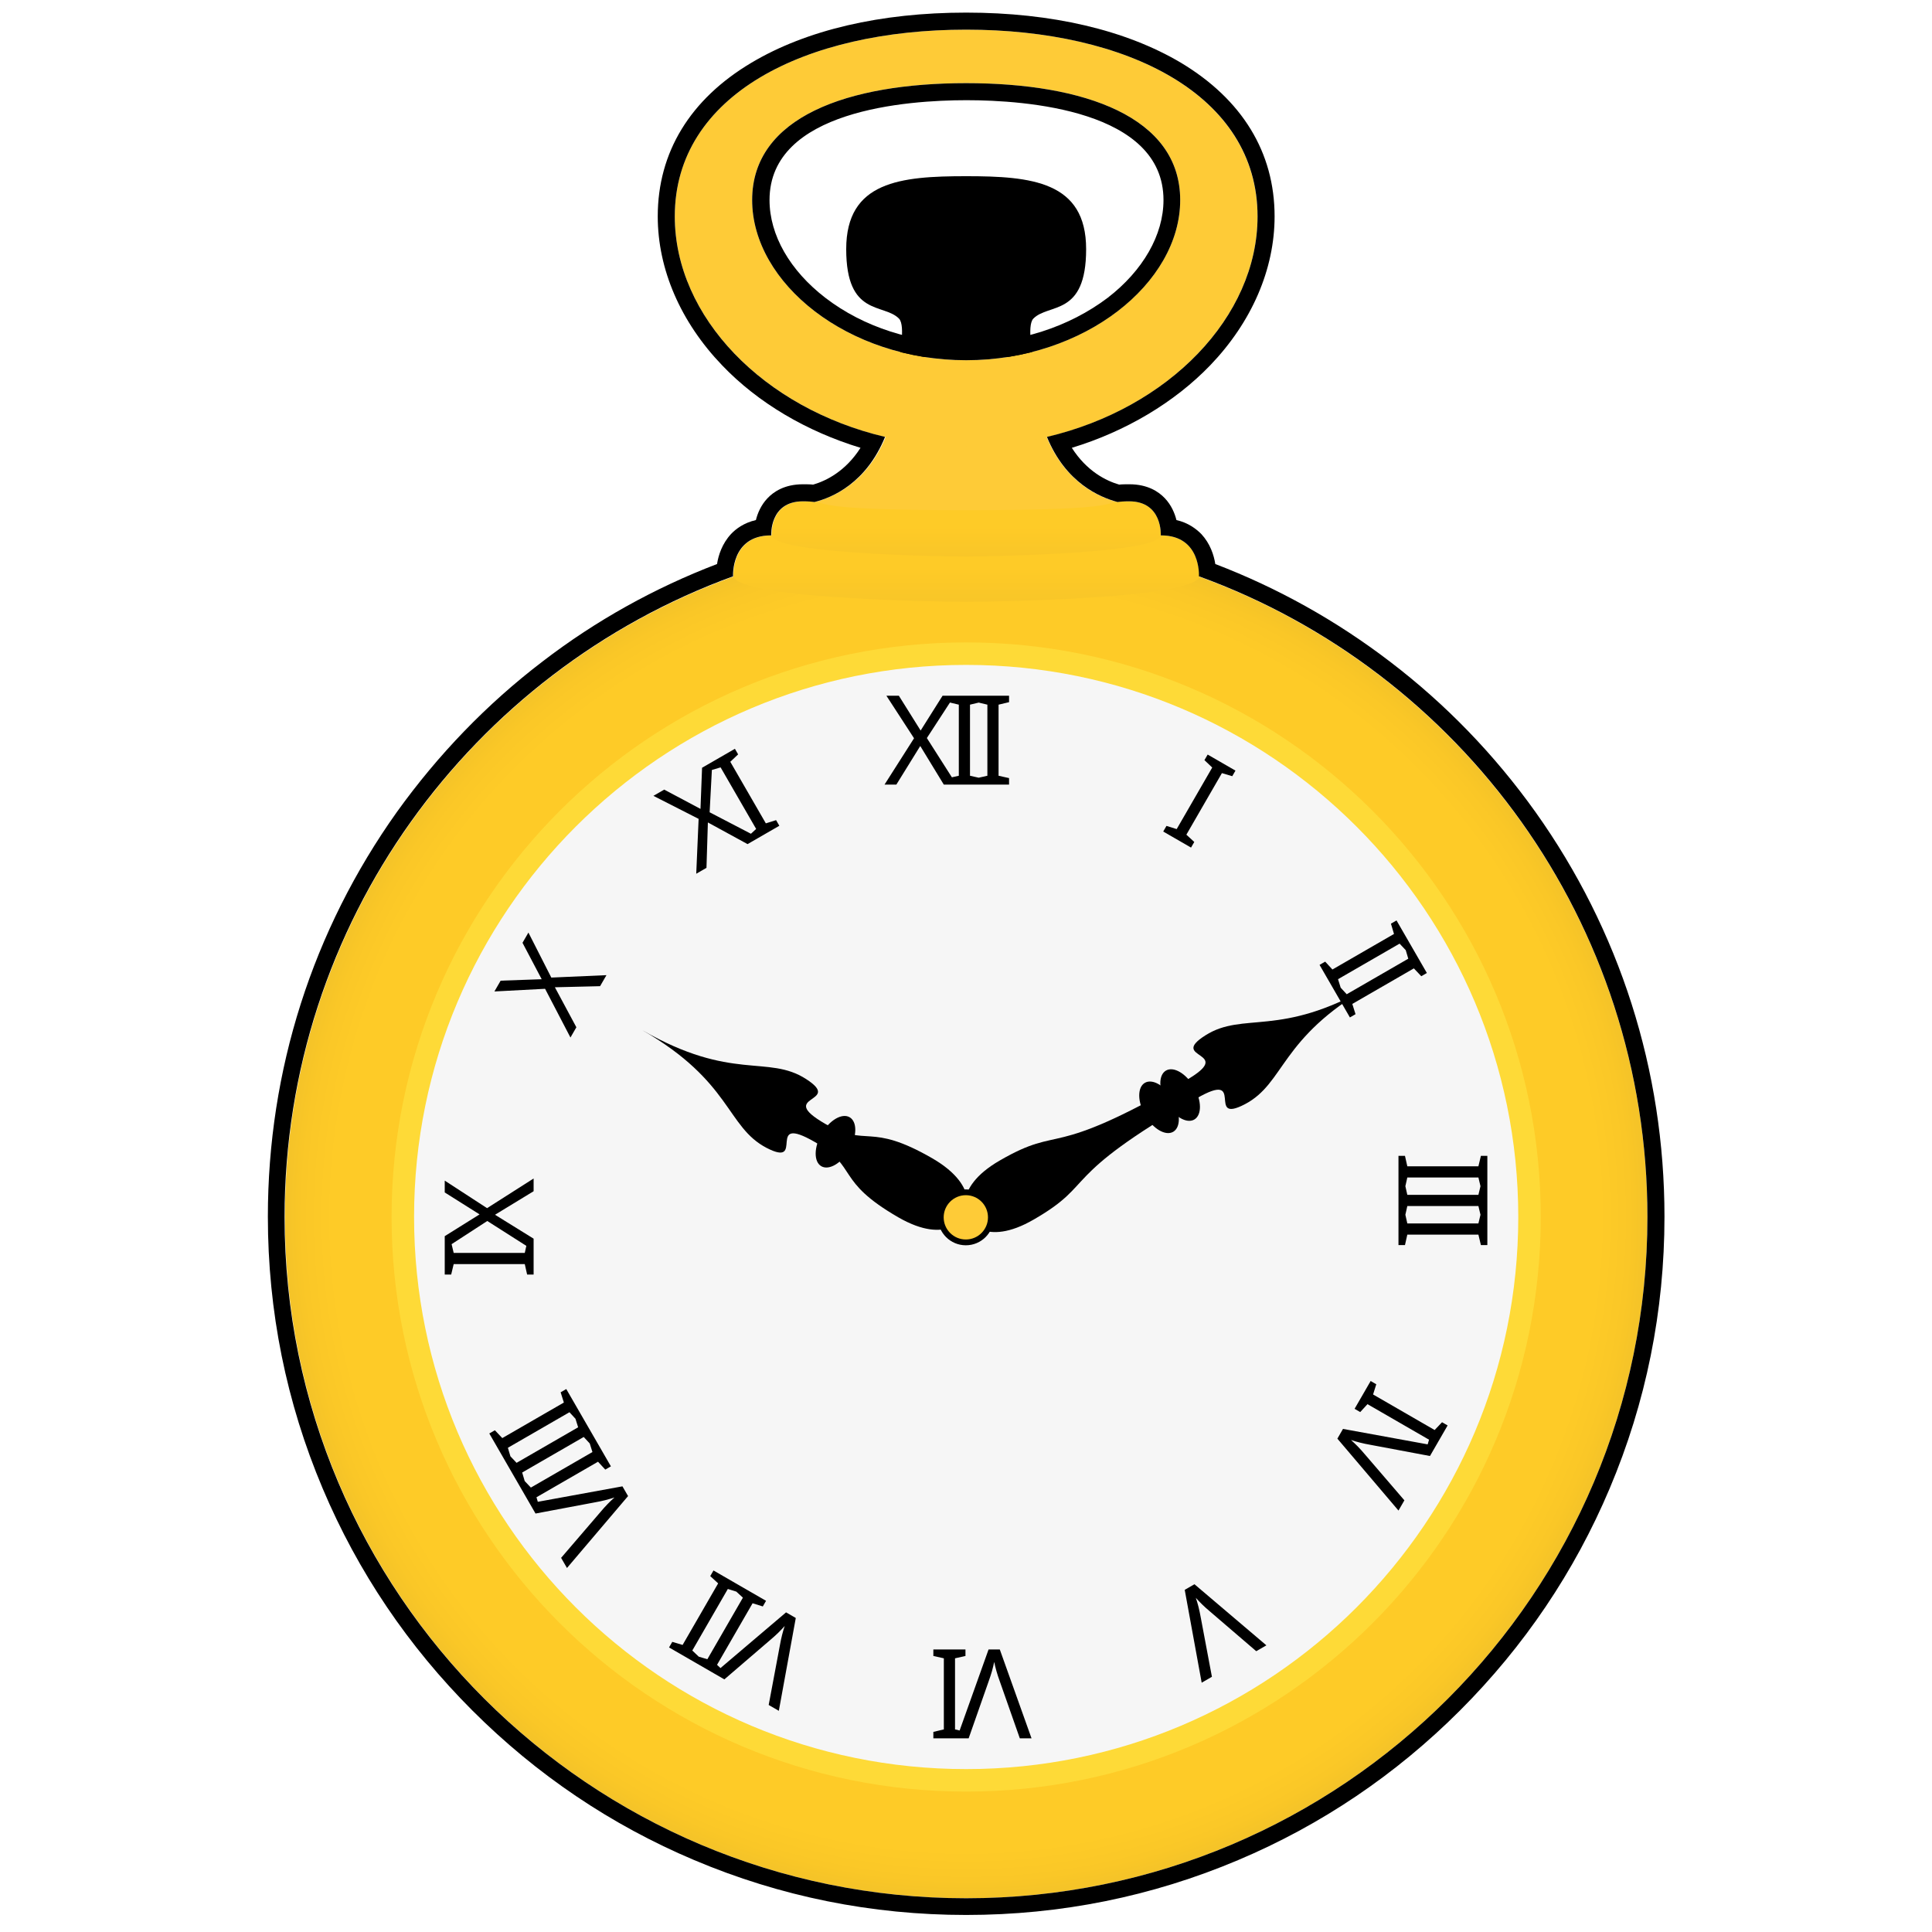
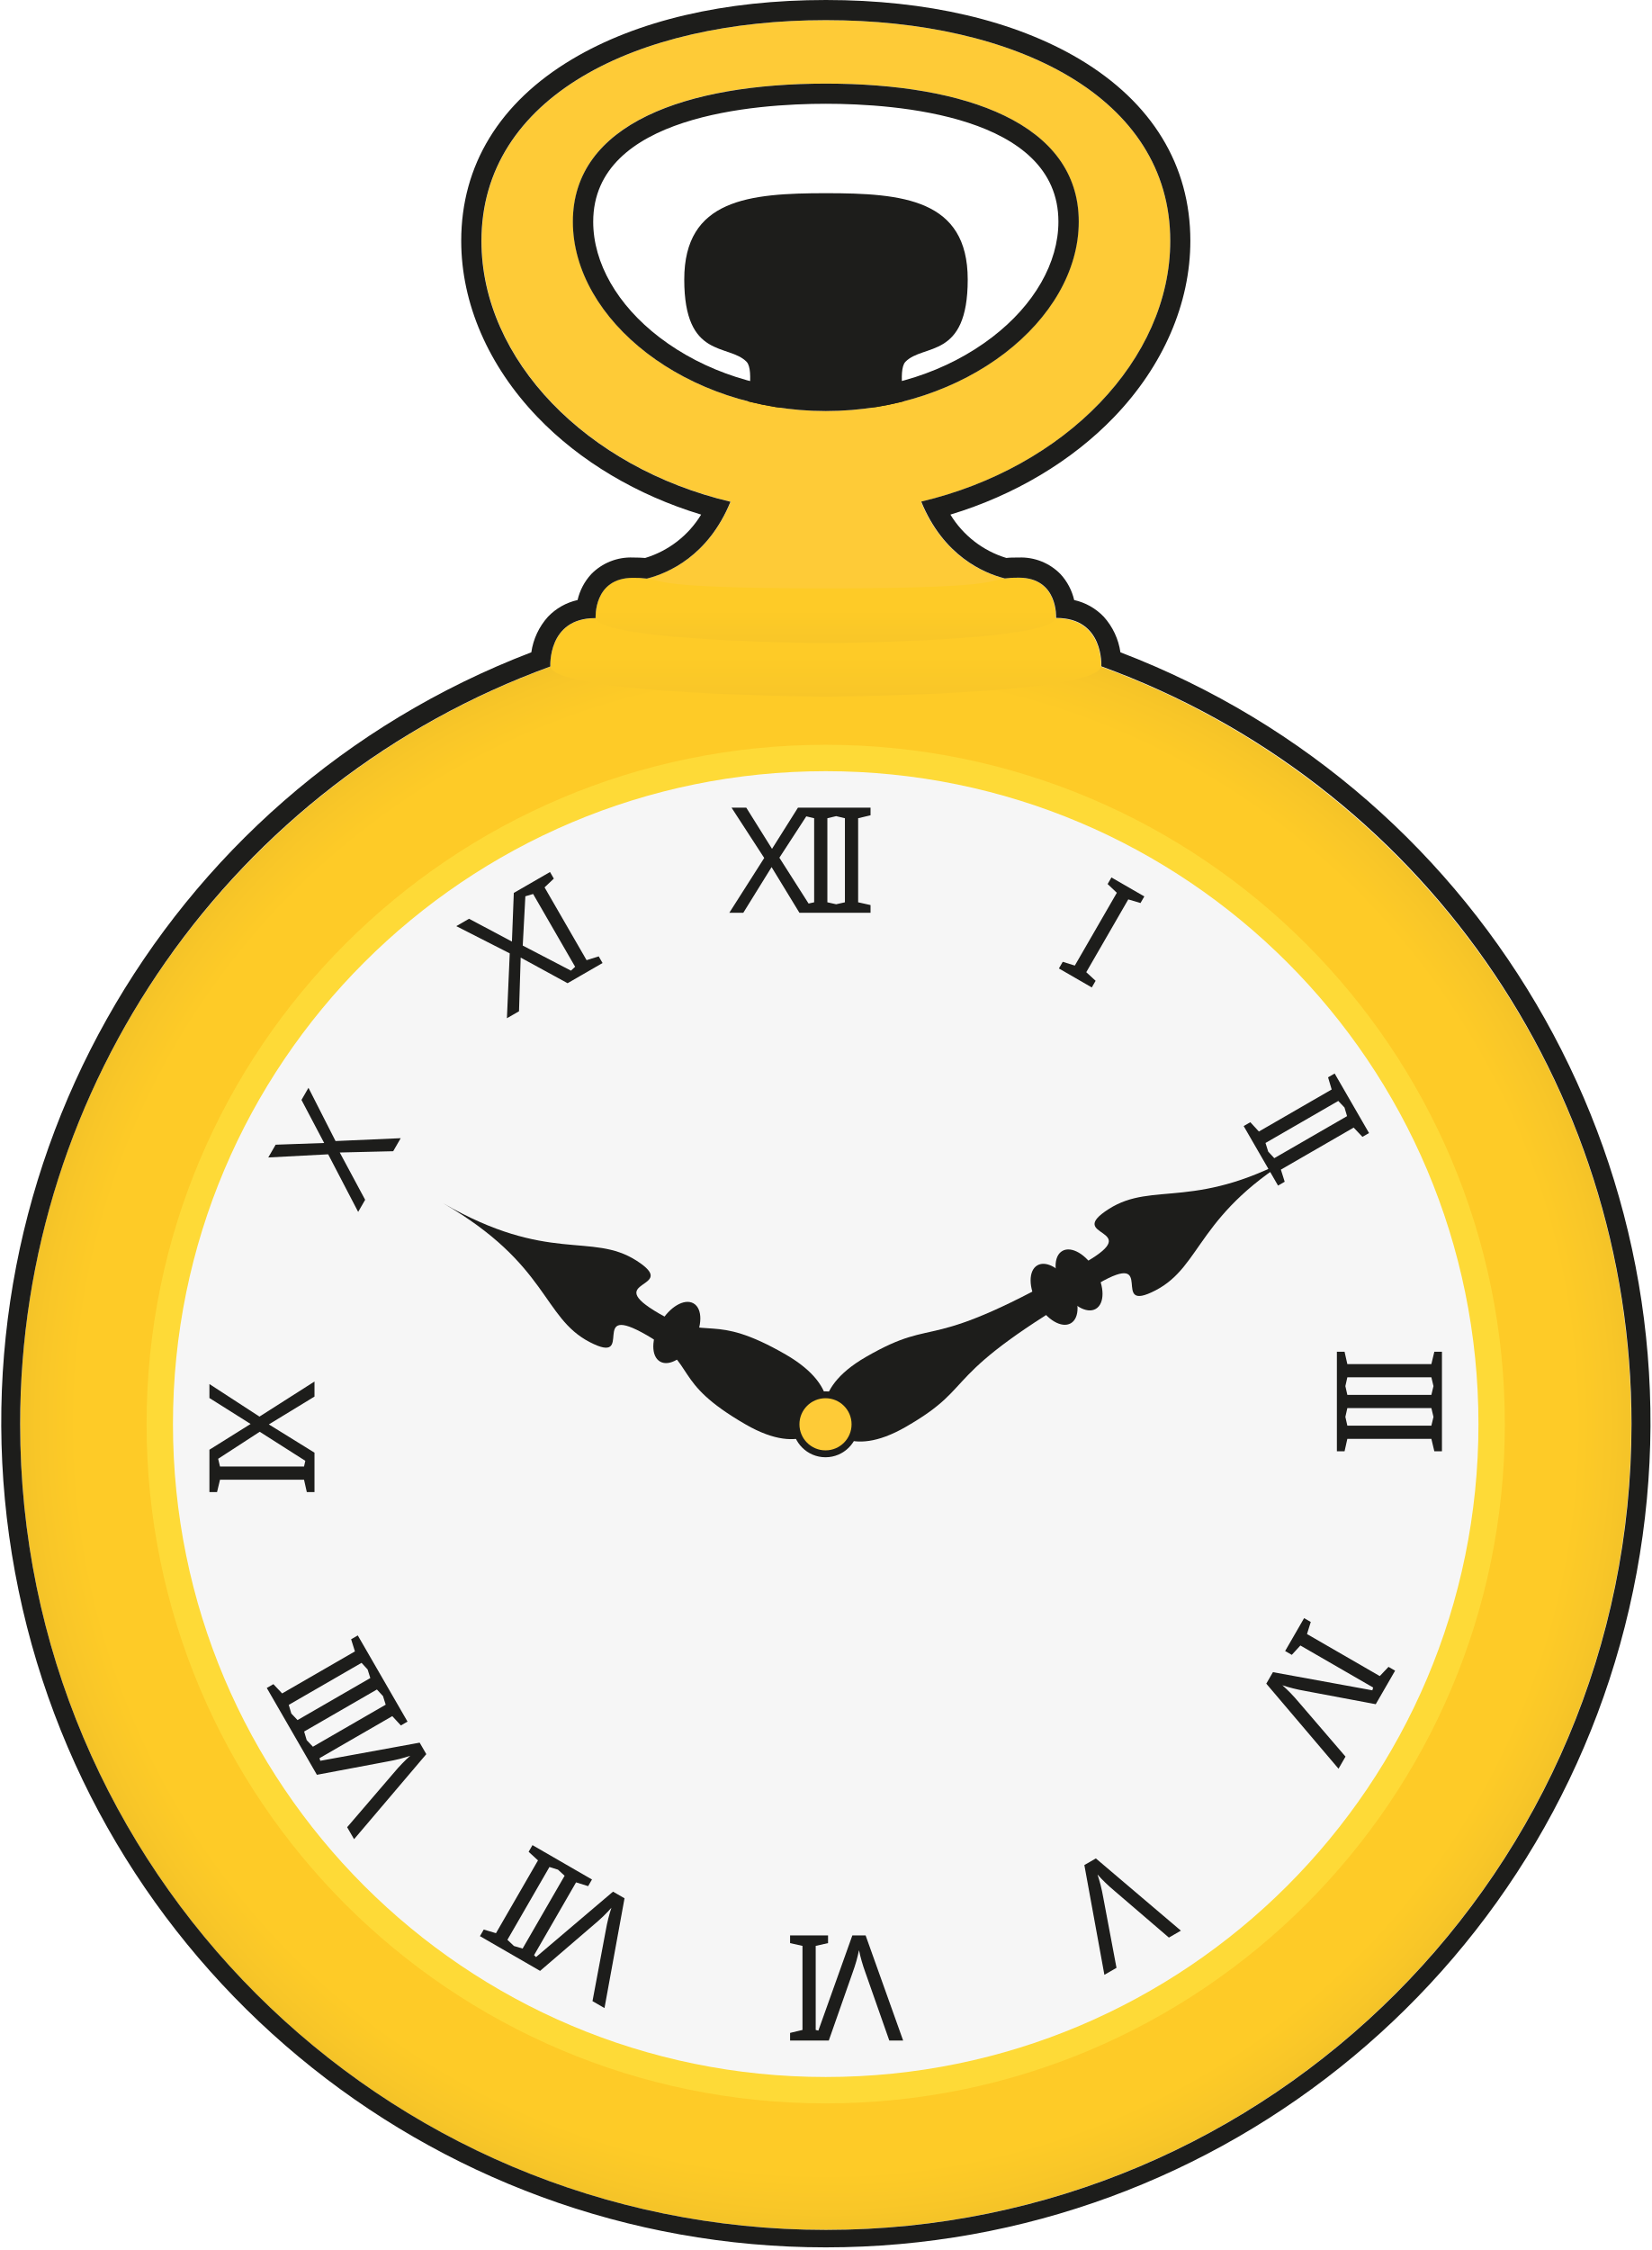
- <svg xmlns="http://www.w3.org/2000/svg" viewBox="0 0 566.9 566.9">
-   <style>.st5{fill:#fecb37}.st7{font-family:'TrajanPro-Regular'}.st8{font-size:36.528px}.st9{letter-spacing:-4}.st10{font-size:36.529px}</style>
-   <g id="Laag_2">
-     <radialGradient id="SVGID_1_" cx="283.465" cy="357.11" r="199.949" gradientUnits="userSpaceOnUse">
-       <stop offset=".929" stop-color="#fecb27" />
-       <stop offset=".974" stop-color="#fac727" />
+ <svg xmlns="http://www.w3.org/2000/svg" xmlns:xlink="http://www.w3.org/1999/xlink" viewBox="0 0 409.9 558.34">
+   <defs>
+     <radialGradient id="b" cx="204.95" cy="353.39" r="199.95" gradientUnits="userSpaceOnUse">
+       <stop offset=".93" stop-color="#fecb27" />
+       <stop offset=".98" stop-color="#f8c628" />
      <stop offset="1" stop-color="#f4c328" />
    </radialGradient>
-     <circle cx="283.5" cy="357.1" r="199.9" fill="url(#SVGID_1_)" />
-     <circle cx="283.5" cy="357.1" r="168.6" fill="#feda37" />
-     <circle cx="283.5" cy="357.1" r="162" fill="#f6f6f6" />
-     <linearGradient id="SVGID_2_" gradientUnits="userSpaceOnUse" x1="283.465" y1="157.141" x2="283.465" y2="176.614">
-       <stop offset=".493" stop-color="#fecb27" />
-       <stop offset=".533" stop-color="#feca27" />
+     <linearGradient id="a" x1="204.95" y1="153.42" x2="204.95" y2="172.89" gradientUnits="userSpaceOnUse">
+       <stop offset=".49" stop-color="#fecb27" />
      <stop offset="1" stop-color="#f8c628" />
    </linearGradient>
-     <path d="M340.7 157.1c-11.8 0 2.4 3.2-57.2 3.2s-45.4-3.2-57.2-3.2c-11.8 0-11.1 12-11.1 12 1.5 7.1 68.4 7.5 68.4 7.5s66.8-.4 68.4-7.5c-.2 0 .5-12-11.3-12z" fill="url(#SVGID_2_)" />
-     <path class="st5" d="M303.2 105.3V104l-19.7 4.2-19.7-4.2v1.3c0 41.2-28.1 42.6-28.1 42.6l23.9 7.4 23.9-5 23.9 5 23.9-7.4s-28.1-1.4-28.1-42.6z" />
-     <linearGradient id="SVGID_3_" gradientUnits="userSpaceOnUse" x1="283.465" y1="147.075" x2="283.465" y2="163.351">
-       <stop offset=".493" stop-color="#fecb27" />
-       <stop offset=".533" stop-color="#feca27" />
-       <stop offset="1" stop-color="#f8c628" />
-     </linearGradient>
-     <path d="M331.3 147.1c-9.9 0 2 2.6-47.8 2.6s-38-2.6-47.8-2.6c-9.9 0-9.3 10-9.3 10 1.3 5.9 57.1 6.2 57.1 6.2s55.9-.4 57.1-6.2c0 0 .6-10-9.3-10z" fill="url(#SVGID_3_)" />
-     <path d="M283.5 51.7c-19.2 0-35.2 1.5-35.2 21.4s11 15.8 15.5 20.4c2 2.1 0 11.6 0 11.6l19.7-.7 19.7.7s-2-9.5 0-11.6c4.5-4.6 15.5-.5 15.5-20.4s-16.1-21.4-35.2-21.4z" />
-     <path class="st5" d="M283.5 8.7c-47.2 0-85.5 19.1-85.5 54.8 0 35.7 38.3 67.5 85.5 67.5S369 99.2 369 63.5c-.1-35.7-38.3-54.8-85.5-54.8zm0 97c-34.7 0-62.8-22.6-62.8-47s28.1-34.3 62.8-34.3c34.7 0 62.8 9.9 62.8 34.3s-28.2 47-62.8 47z" />
-     <path d="M283.5 8.7c47.2 0 85.5 19.1 85.5 54.8 0 29.5-26.1 56.3-61.8 64.7 5.5 13.5 15.5 17.7 20.7 19.1.8-.1 1.8-.2 3.4-.2 9.9 0 9.3 10 9.3 10h.1c11.8 0 11.1 12 11.1 12 76.8 27.9 131.6 101.5 131.6 188 0 110.4-89.5 199.9-199.9 199.9s-200-89.5-200-199.9c0-86.4 54.8-160 131.6-188 0 0-.7-12 11.1-12h.1s-.6-10 9.3-10c1.6 0 2.6.1 3.4.2 5.3-1.3 15.2-5.6 20.7-19.1C224.1 119.8 198 93 198 63.5c0-35.7 38.3-54.8 85.5-54.8m0 97c34.7 0 62.8-22.6 62.8-47s-28.1-34.3-62.8-34.3-62.8 9.9-62.8 34.3 28.1 47 62.8 47m0-102c-25.1 0-46.9 5.1-63 14.7-18 10.7-27.5 26.3-27.5 45.1 0 15.5 6.7 31 18.9 43.7 10.5 11 24.8 19.4 40.6 24.2-4.4 6.9-10.1 9.7-13.9 10.8-.9-.1-1.9-.1-3-.1-5.4 0-8.6 2.2-10.4 4.1-1.9 2-2.9 4.4-3.4 6.4-3.5.8-5.9 2.6-7.3 4.1-2.6 2.8-3.7 6.2-4.1 8.8-18.3 7-35.6 16.6-51.2 28.6-16.4 12.5-30.7 27.4-42.7 44.1C91.7 273 78.6 314.1 78.6 357c0 27.7 5.4 54.5 16.1 79.8 10.3 24.4 25.1 46.3 43.9 65.1 18.8 18.8 40.7 33.6 65.1 43.9 25.3 10.7 52.1 16.1 79.8 16.1s54.5-5.4 79.8-16.1c24.4-10.3 46.3-25.1 65.1-43.9 18.8-18.8 33.6-40.7 43.9-65.1 10.7-25.3 16.1-52.1 16.1-79.8 0-42.9-13.1-84-37.9-118.8-12-16.8-26.3-31.6-42.7-44.1-15.7-12-32.9-21.6-51.2-28.6-.4-2.6-1.5-6-4.1-8.8-1.5-1.5-3.8-3.3-7.3-4.1-.5-2-1.5-4.4-3.4-6.4-1.8-1.9-5-4.1-10.4-4.1-1.2 0-2.2 0-3 .1-3.8-1.1-9.5-3.9-13.9-10.8 15.8-4.8 30.1-13.3 40.6-24.2C367.3 94.5 374 79 374 63.5c0-18.8-9.5-34.3-27.5-45.1-16.2-9.6-37.9-14.7-63-14.7zm0 97c-15.4 0-30.1-4.7-41.3-13.3-10.4-8-16.4-18.4-16.4-28.7 0-26.4 40.4-29.3 57.8-29.3s57.8 2.9 57.8 29.3c0 10.2-6 20.7-16.4 28.7-11.4 8.6-26.1 13.3-41.5 13.3z" />
-   </g>
-   <g id="Laag_3">
-     <text transform="translate(259.404 230.22)" class="st7 st8 st9">XII</text>
-     <text transform="rotate(30 -283.902 756.17)" class="st7 st10 st9">I</text>
-     <text transform="rotate(60 -50.86 475.608)" class="st7 st10 st9">II</text>
-     <text transform="rotate(90 36.33 374.02)" class="st7 st8 st9">III</text>
-     <text transform="rotate(120 84.847 318.29)" class="st7 st10 st9">IV</text>
-     <text transform="rotate(150 117.62 278.137)" class="st7 st10 st9">V</text>
-     <text transform="rotate(180 151.34 241.999)" class="st7 st8 st9">VI</text>
-     <text transform="rotate(-150 185.014 207.344)" class="st7 st10 st9">VII</text>
-     <text transform="rotate(-120 223.527 168.982)" class="st7 st10 st9">VIII</text>
-     <text transform="rotate(-90 266.013 109.437)" class="st7 st8 st9">IX</text>
-     <text transform="rotate(-60 347.41 7.378)" class="st7 st10 st9">X</text>
-     <text transform="rotate(-30 580.629 -252.767)" class="st7 st10 st9">XI</text>
-     <path d="M401.8 289.5c-26.2 15.1-36.9 7.2-48.1 14.3-11.2 7.1 9.3 4.5-5.7 13.2-41.1 23.7-35.9 12.7-54.6 23.5-14.6 8.4-9.5 17.1-9.5 17.1s4.9 8.7 19.5.2c18.7-10.8 6.6-11.8 47.7-35.5 14.9-8.6 2.5 7.8 14.2 1.7 11.8-6.2 10.2-19.4 36.5-34.5z" />
-     <ellipse transform="rotate(-30 346.324 321.34)" cx="346.3" cy="321.3" rx="4.7" ry="8.3" />
-     <ellipse transform="rotate(-30 340.122 324.921)" cx="340.1" cy="324.9" rx="4.7" ry="8.3" />
-     <path d="M188.5 302.3c26.2 15.1 24.6 28.3 36.4 34.5 11.8 6.1-.7-10.3 14.2-1.7 12.9 7.4 5.8 11.3 24.5 22.1 14.6 8.4 19.5-.3 19.5-.3s5.1-8.5-9.5-17c-18.7-10.8-19-3-31.4-10.1-14.9-8.6 5.5-6-5.7-13.2-11.2-7.2-21.8.8-48-14.3z" />
-     <ellipse transform="rotate(-60 245.19 335.05)" cx="245.2" cy="335" rx="8.3" ry="4.7" />
-     <circle cx="283.4" cy="357.2" r="8.2" />
-     <circle class="st5" cx="283.4" cy="357.2" r="6.5" />
-   </g>
+     <linearGradient id="c" x1="204.95" y1="143.35" x2="204.95" y2="159.63" xlink:href="#a" />
+   </defs>
+   <circle cx="204.95" cy="353.39" r="199.95" fill="url(#b)" />
+   <circle cx="204.95" cy="353.39" r="168.57" fill="#feda37" />
+   <circle cx="204.95" cy="353.39" r="162.02" fill="#f6f6f6" />
+   <path d="M262.2 153.42c-11.84 0 2.35 3.17-57.25 3.17s-45.41-3.17-57.25-3.17-11.11 12-11.11 12c1.54 7.05 68.36 7.47 68.36 7.47s66.82-.42 68.35-7.47c0 0 .7-12-11.1-12z" fill="url(#a)" />
+   <path d="M224.68 101.55v-1.33L205 104.45l-19.73-4.23v1.33c0 41.25-28.12 42.58-28.12 42.58l23.85 7.36 23.93-5 23.92 5 23.93-7.36s-28.1-1.33-28.1-42.58z" fill="#fecb37" />
+   <path d="M252.8 143.35c-9.9 0 2 2.65-47.85 2.65s-38-2.65-47.85-2.65-9.28 10-9.28 10c1.28 5.9 57.13 6.25 57.13 6.25s55.85-.35 57.13-6.25c0 .03.61-10-9.28-10z" fill="url(#c)" />
+   <path d="M205 47.94c-19.11 0-35.16 1.51-35.16 21.42s11 15.83 15.48 20.43c2 2.09 0 11.63 0 11.63l19.7-.67 19.71.67s-2-9.54 0-11.63c4.46-4.6 15.47-.5 15.47-20.43S224.11 47.94 205 47.94z" fill="#1d1d1b" />
+   <path d="M205 5c-47.2 0-85.47 19.07-85.47 54.77s38.27 67.46 85.47 67.46 85.47-31.76 85.47-67.46S252.15 5 205 5zm0 97c-34.66 0-62.76-22.59-62.76-47S170.29 20.75 205 20.75s62.71 9.89 62.71 34.25-28.1 47-62.71 47z" fill="#fecb37" />
+   <path d="M205 5c47.2 0 85.47 19.07 85.47 54.77 0 29.49-26.12 56.27-61.81 64.7 5.52 13.48 15.5 17.74 20.75 19.07a23.55 23.55 0 0 1 3.44-.19c9.89 0 9.28 10 9.28 10h.13c11.83 0 11.1 12 11.1 12a200 200 0 0 1 131.6 188c0 110.43-89.52 200-199.95 200S5 463.82 5 353.39a200 200 0 0 1 131.6-188s-.73-12 11.11-12h.13s-.61-10 9.28-10a23.64 23.64 0 0 1 3.44.19c5.25-1.33 15.22-5.59 20.75-19.07-35.69-8.43-61.81-35.21-61.81-64.7C119.48 24.07 157.75 5 205 5m0 97c34.66 0 62.76-22.59 62.76-47S239.61 20.75 205 20.75 142.19 30.64 142.19 55s28.1 47 62.76 47M205 0c-25.1 0-46.88 5.08-63 14.7-18 10.73-27.52 26.3-27.52 45.07 0 15.49 6.72 31 18.92 43.71 10.54 11 24.79 19.43 40.63 24.22a24.59 24.59 0 0 1-13.89 10.76c-.86-.07-1.85-.11-3-.11a13.72 13.72 0 0 0-10.4 4.13 14.23 14.23 0 0 0-3.38 6.42 14.5 14.5 0 0 0-7.35 4.15 16.73 16.73 0 0 0-4.13 8.82 204.66 204.66 0 1 0 146.22 0 16.73 16.73 0 0 0-4.13-8.82 14.55 14.55 0 0 0-7.35-4.15 14.23 14.23 0 0 0-3.38-6.42 13.74 13.74 0 0 0-10.4-4.13c-1.2 0-2.18 0-3.05.11a24.65 24.65 0 0 1-13.89-10.76c15.84-4.79 30.1-13.25 40.64-24.22 12.2-12.69 18.92-28.22 18.92-43.71 0-18.76-9.5-34.34-27.47-45.07C251.83 5.08 230 0 205 0zm0 97c-15.45 0-30.13-4.73-41.34-13.31-10.44-8-16.42-18.44-16.42-28.66 0-26.43 40.39-29.28 57.76-29.28S262.71 28.6 262.71 55c0 10.22-6 20.67-16.42 28.66C235.08 92.27 220.39 97 205 97z" fill="#1d1d1b" />
+   <text transform="translate(180.89 226.5)" font-size="36.53" fill="#1d1d1b" font-family="TrajanPro-Regular, Trajan Pro" letter-spacing="-.13em">XII</text>
+   <text transform="rotate(30 -316.301 607.873)" font-size="36.53" fill="#1d1d1b" font-family="TrajanPro-Regular, Trajan Pro" letter-spacing="-.13em">I</text>
+   <text transform="rotate(60 -86.914 405.781)" font-size="36.53" fill="#1d1d1b" font-family="TrajanPro-Regular, Trajan Pro" letter-spacing="-.13em">II</text>
+   <text transform="rotate(90 -1.07 332.9)" font-size="36.53" fill="#1d1d1b" font-family="TrajanPro-Regular, Trajan Pro" letter-spacing="-.13em">III</text>
+   <text transform="rotate(120 46.667 293.79)" font-size="36.53" fill="#1d1d1b" font-family="TrajanPro-Regular, Trajan Pro" letter-spacing="-.13em">IV</text>
+   <text transform="rotate(150 78.874 265.777)" font-size="36.53" fill="#1d1d1b" font-family="TrajanPro-Regular, Trajan Pro" letter-spacing="-.13em">V</text>
+   <text transform="rotate(180 112.085 240.14)" font-size="36.53" fill="#1d1d1b" font-family="TrajanPro-Regular, Trajan Pro" letter-spacing="-.13em">VI</text>
+   <text transform="rotate(-150 145.274 216.011)" font-size="36.53" fill="#1d1d1b" font-family="TrajanPro-Regular, Trajan Pro" letter-spacing="-.13em">VII</text>
+   <text transform="rotate(-120 183.222 189.79)" font-size="36.53" fill="#1d1d1b" font-family="TrajanPro-Regular, Trajan Pro" letter-spacing="-.13em">VIII</text>
+   <text transform="rotate(-90 224.895 146.835)" font-size="36.53" fill="#1d1d1b" font-family="TrajanPro-Regular, Trajan Pro" letter-spacing="-.13em">IX</text>
+   <text transform="rotate(-60 304.967 73.501)" font-size="36.53" fill="#1d1d1b" font-family="TrajanPro-Regular, Trajan Pro" letter-spacing="-.13em">X</text>
+   <text transform="rotate(-30 534.488 -108.184)" font-size="36.53" fill="#1d1d1b" font-family="TrajanPro-Regular, Trajan Pro" letter-spacing="-.13em">XI</text>
+   <path d="M323.24 285.73c-26.21 15.13-36.86 7.15-48.05 14.3s9.28 4.53-5.67 13.16c-41.06 23.71-35.88 12.74-54.61 23.55-14.58 8.42-9.46 17.06-9.46 17.06s4.87 8.66 19.45.24c18.73-10.81 6.63-11.81 47.7-35.52 14.95-8.63 2.45 7.8 14.23 1.68s10.17-19.34 36.41-34.47z" fill="#1d1d1b" />
+   <ellipse cx="267.83" cy="317.61" rx="4.72" ry="8.3" transform="rotate(-30 267.838 317.607)" fill="#1d1d1b" />
+   <ellipse cx="261.63" cy="321.19" rx="4.72" ry="8.3" transform="rotate(-30 261.62 321.18)" fill="#1d1d1b" />
+   <path d="M109.94 298.56c26.21 15.14 24.63 28.35 36.41 34.47s-.72-10.31 14.23-1.68c12.86 7.43 5.76 11.31 24.49 22.12 14.58 8.42 19.51-.33 19.51-.33s5.06-8.55-9.53-17c-18.72-10.81-19-3-31.39-10.15-14.95-8.62 5.52-6-5.67-13.16s-21.84.87-48.05-14.27z" fill="#1d1d1b" />
+   <ellipse cx="166.67" cy="331.32" rx="8.3" ry="4.72" transform="matrix(.5 -.87 .87 .5 -203.59 310)" fill="#1d1d1b" />
+   <circle cx="204.9" cy="353.44" r="8.18" fill="#1d1d1b" />
+   <circle cx="204.9" cy="353.44" r="6.47" fill="#fecb37" />
</svg>
